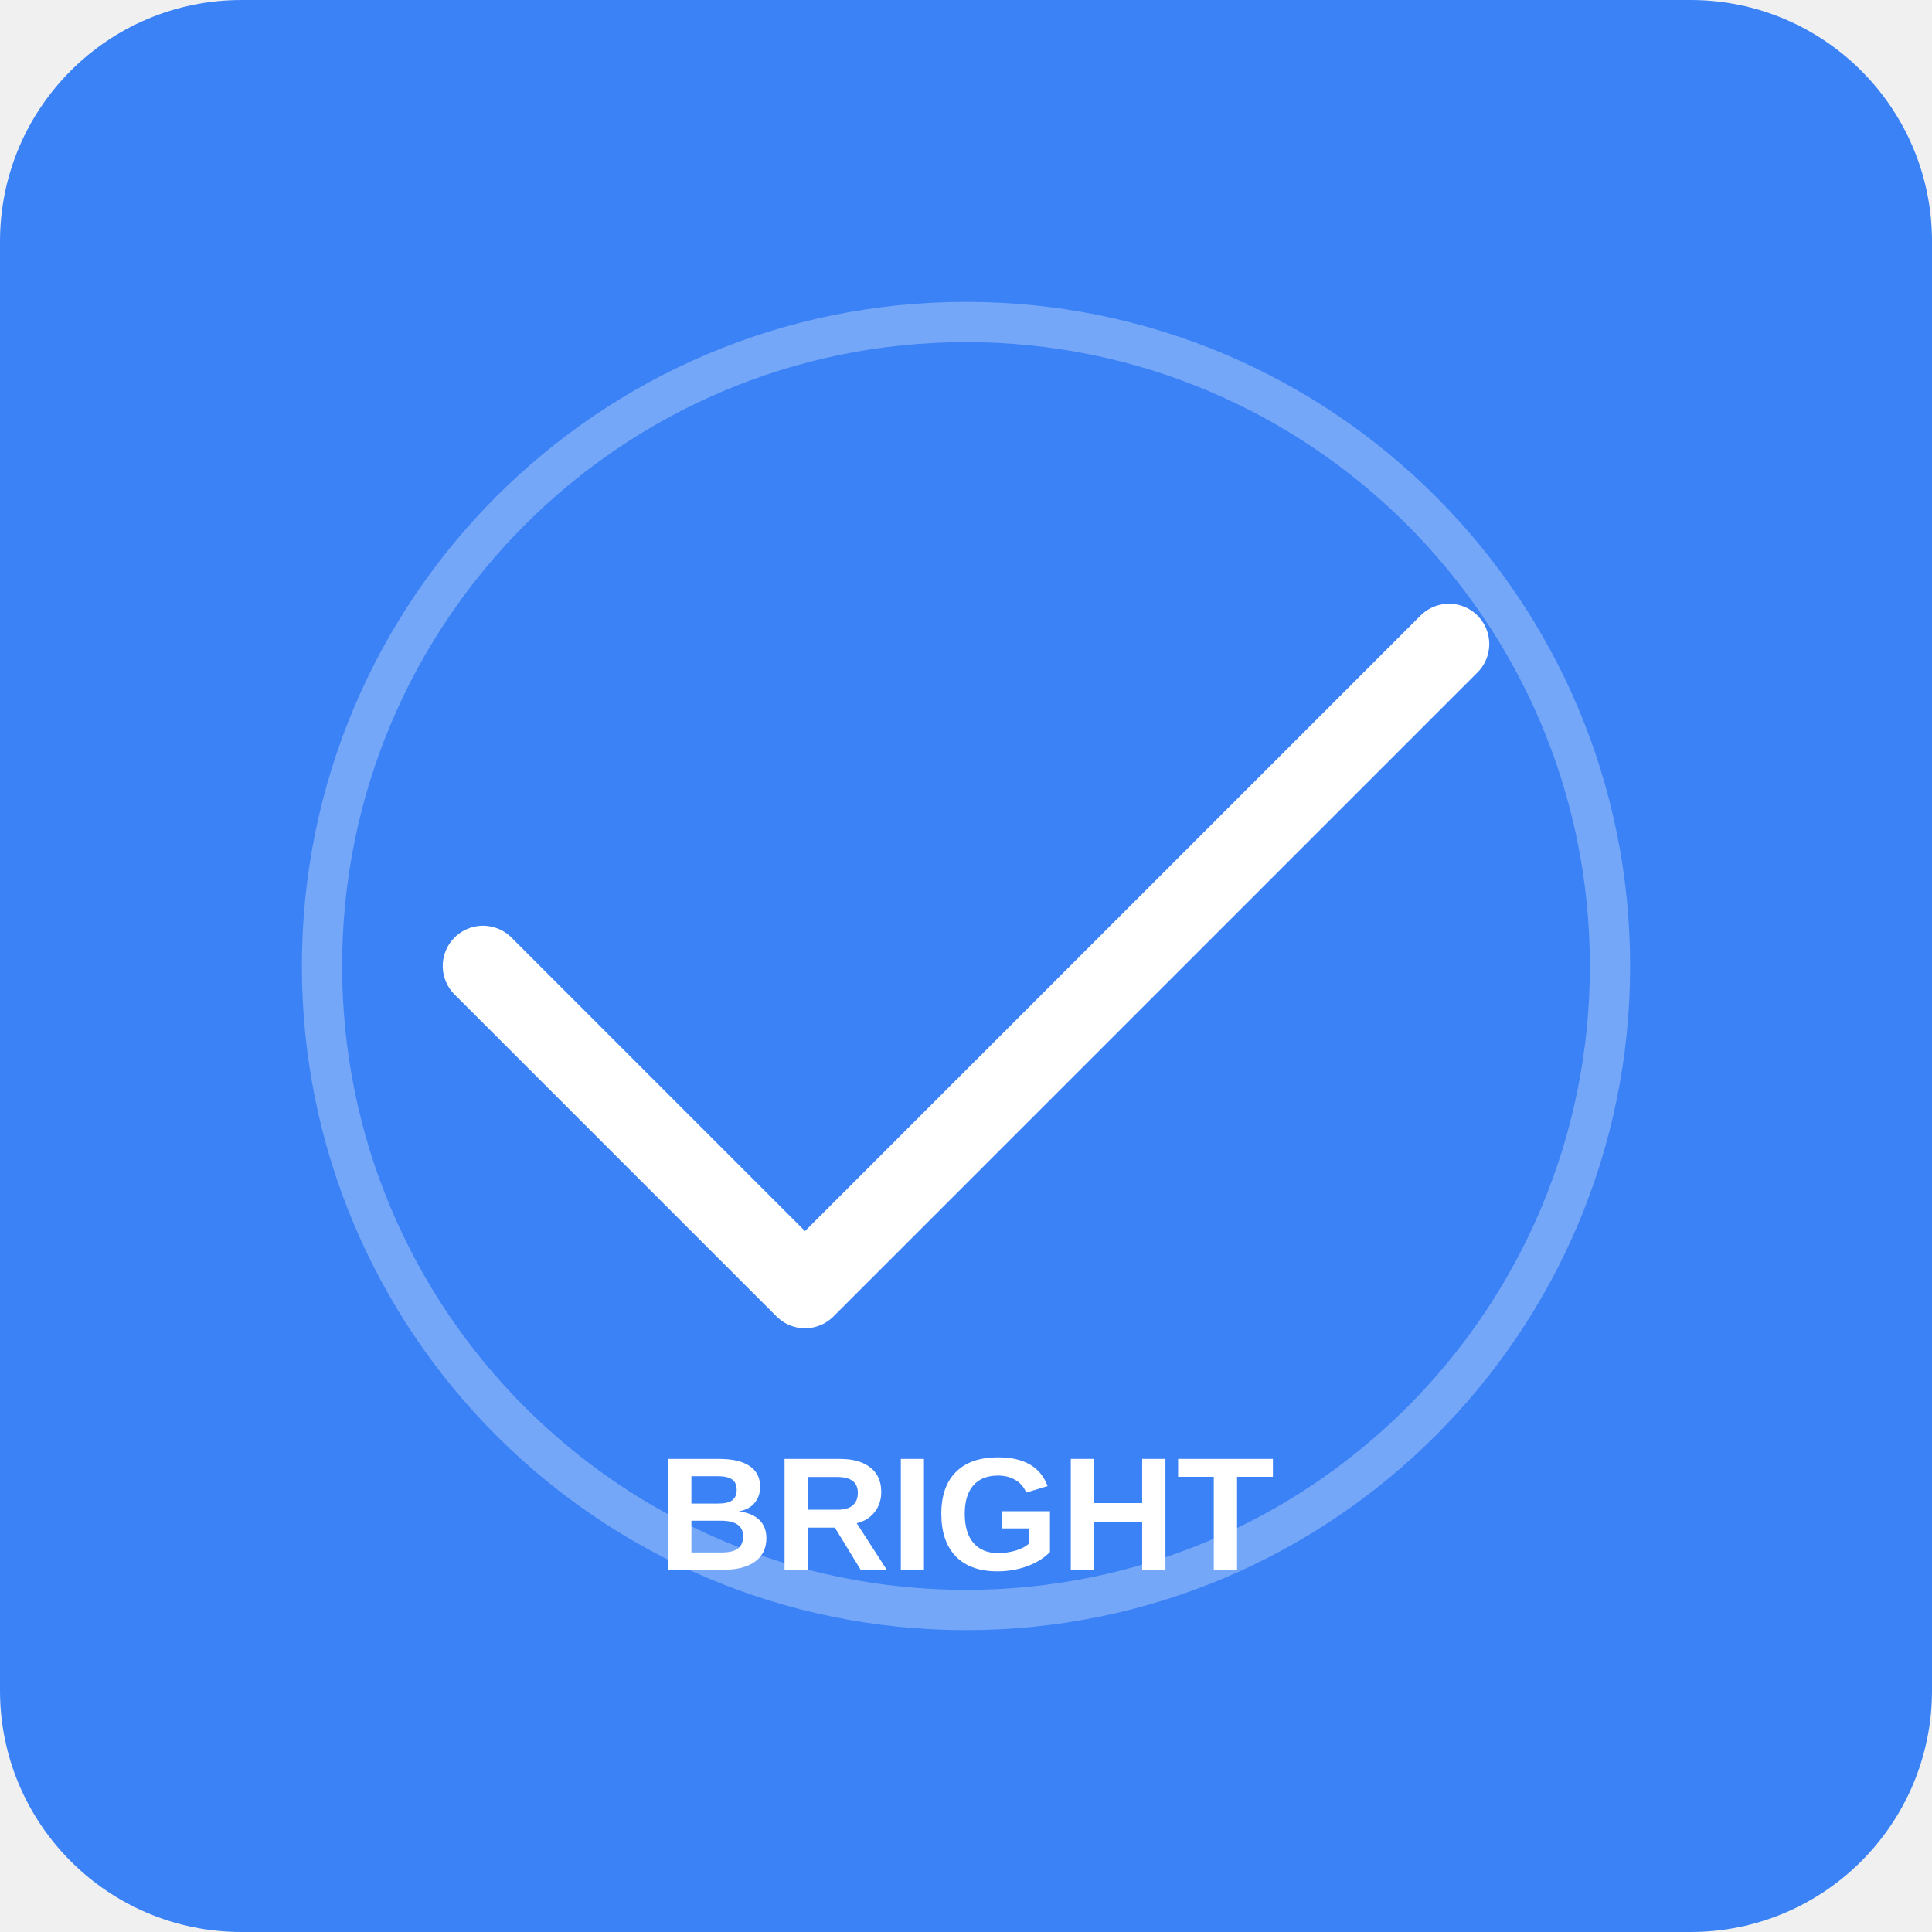
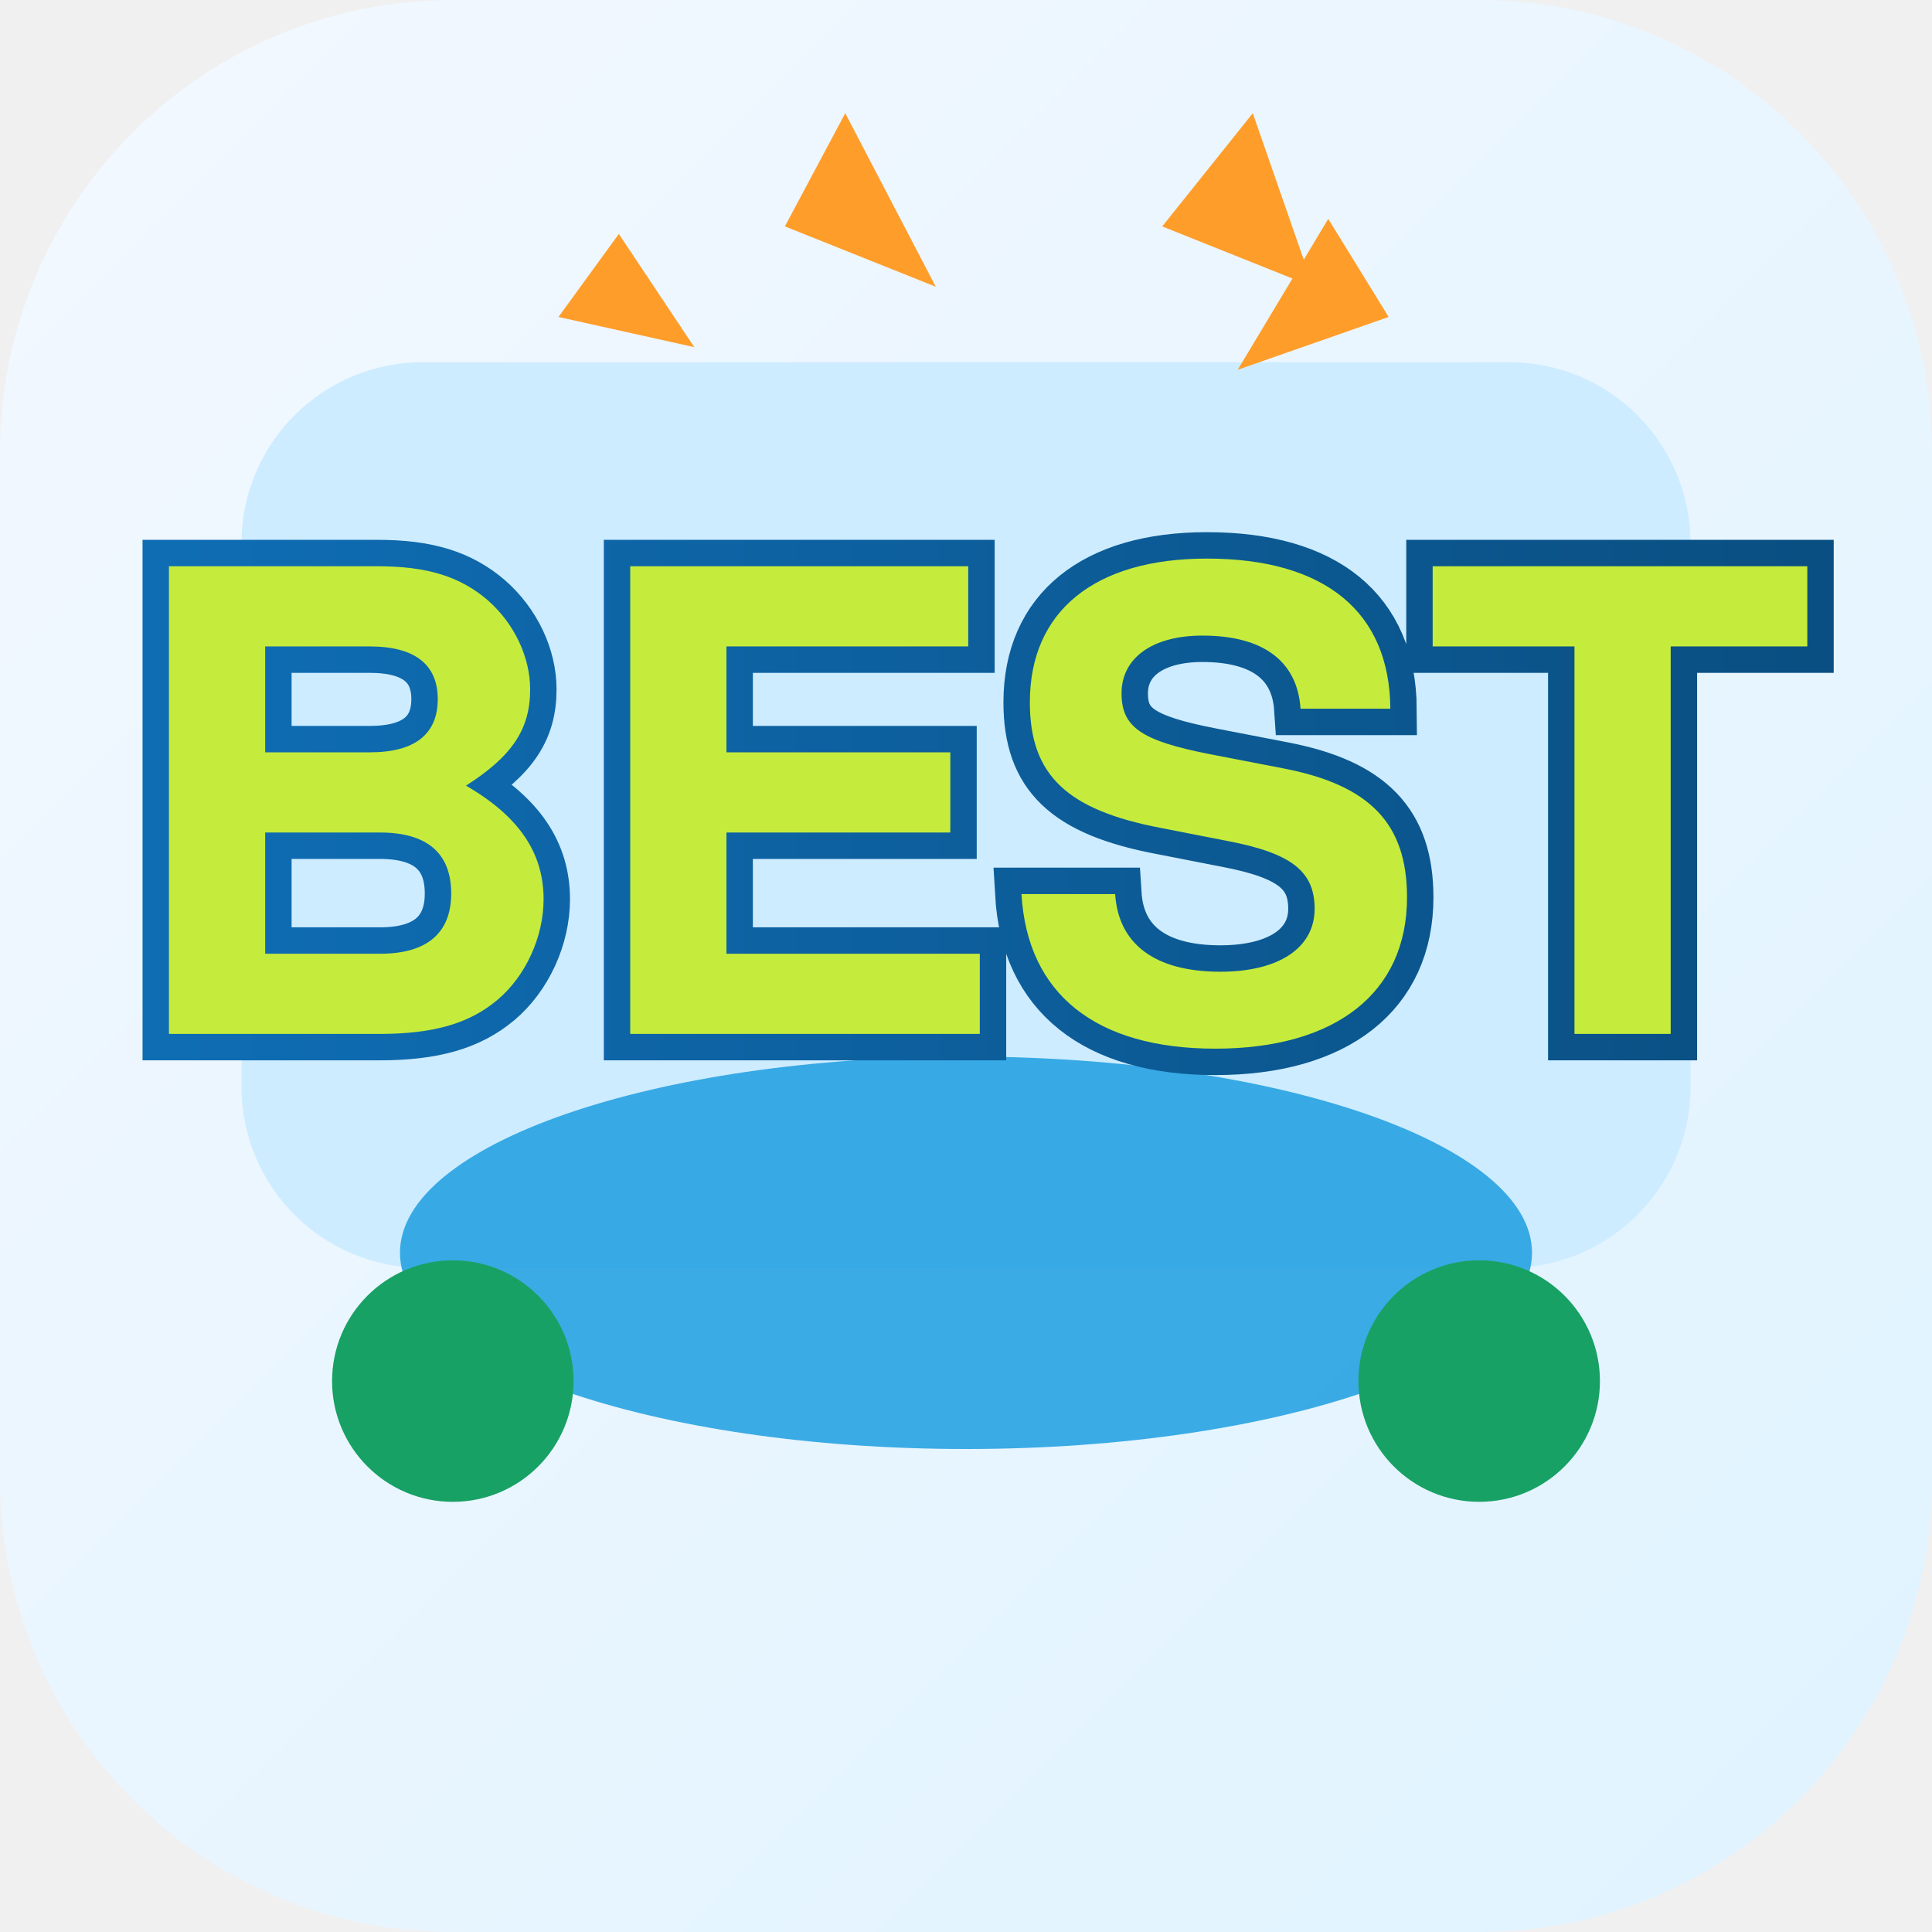
- <svg xmlns="http://www.w3.org/2000/svg" width="192" height="192" viewBox="0 0 192 192" fill="none">
-   <rect width="192" height="192" rx="24" fill="#3b82f6" />
-   <path d="M48 96L80 128L144 64" stroke="white" stroke-width="8" stroke-linecap="round" stroke-linejoin="round" />
-   <circle cx="96" cy="96" r="64" stroke="white" stroke-width="4" fill="none" opacity="0.3" />
-   <text x="96" y="156" text-anchor="middle" fill="white" font-family="Arial, sans-serif" font-size="16" font-weight="bold">BRIGHT</text>
+ <svg xmlns="http://www.w3.org/2000/svg" viewBox="0 0 512 512" role="img" aria-labelledby="bestIconTitle">
+   <defs>
+     <linearGradient id="bgGrad" x1="0%" y1="0%" x2="100%" y2="100%">
+       <stop offset="0%" stop-color="#f3f8ff" />
+       <stop offset="100%" stop-color="#dff3ff" />
+     </linearGradient>
+     <linearGradient id="textStroke" x1="0%" y1="0%" x2="100%" y2="0%">
+       <stop offset="0%" stop-color="#0f6db4" />
+       <stop offset="100%" stop-color="#0a4f82" />
+     </linearGradient>
+   </defs>
+   <rect width="512" height="512" rx="120" fill="url(#bgGrad)" />
+   <rect x="64" y="96" width="384" height="240" rx="48" fill="#cdecff" />
+   <ellipse cx="256" cy="332" rx="150" ry="52" fill="#1c9de0" opacity="0.85" />
+   <g fill="#ff9d2a">
+     <polygon points="148,84 164,62 184,92" />
+     <polygon points="208,60 224,30 248,76" />
+     <polygon points="308,60 332,30 348,76" />
+     <polygon points="368,84 352,58 328,98" />
+   </g>
+   <g>
+     <text x="256" y="274" text-anchor="middle" font-family="'Nunito', 'Nunito Sans', 'Helvetica', sans-serif" font-size="170" font-weight="800" fill="#c5ec3c" stroke="url(#textStroke)" stroke-width="14" paint-order="stroke fill">
+       BEST
+     </text>
+   </g>
+   <g fill="#18a164">
+     <circle cx="120" cy="366" r="32" />
+     <circle cx="392" cy="366" r="32" />
+   </g>
</svg>
